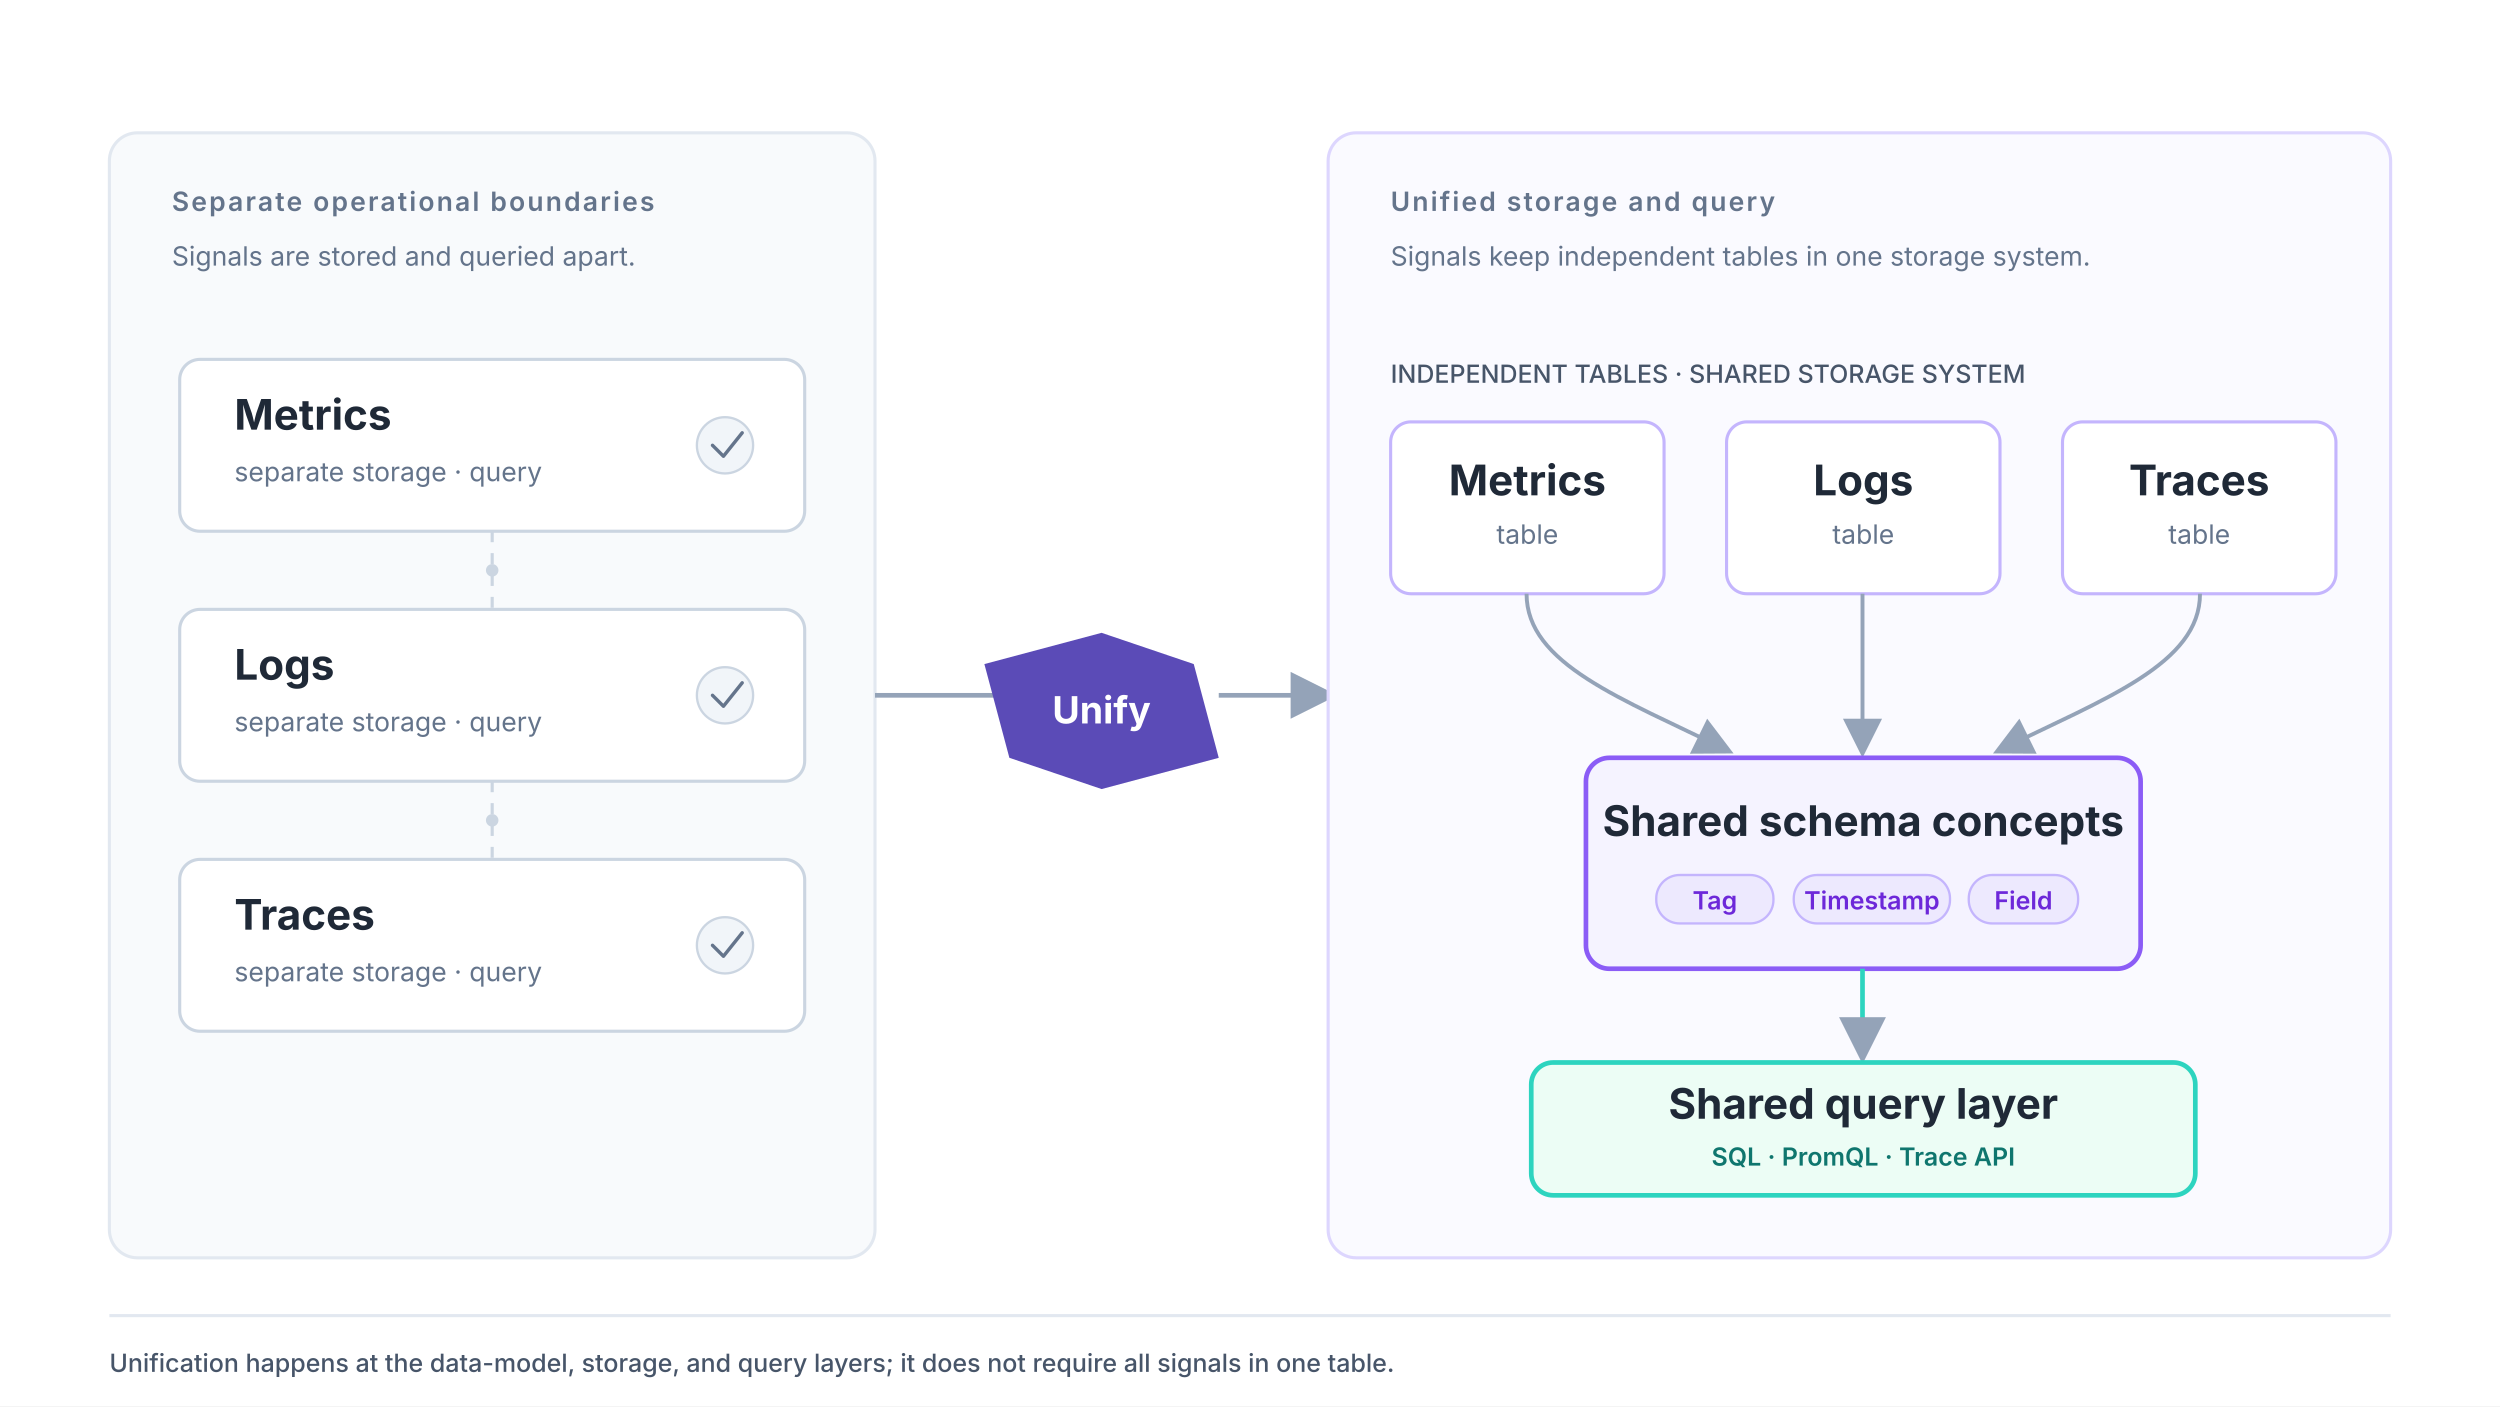
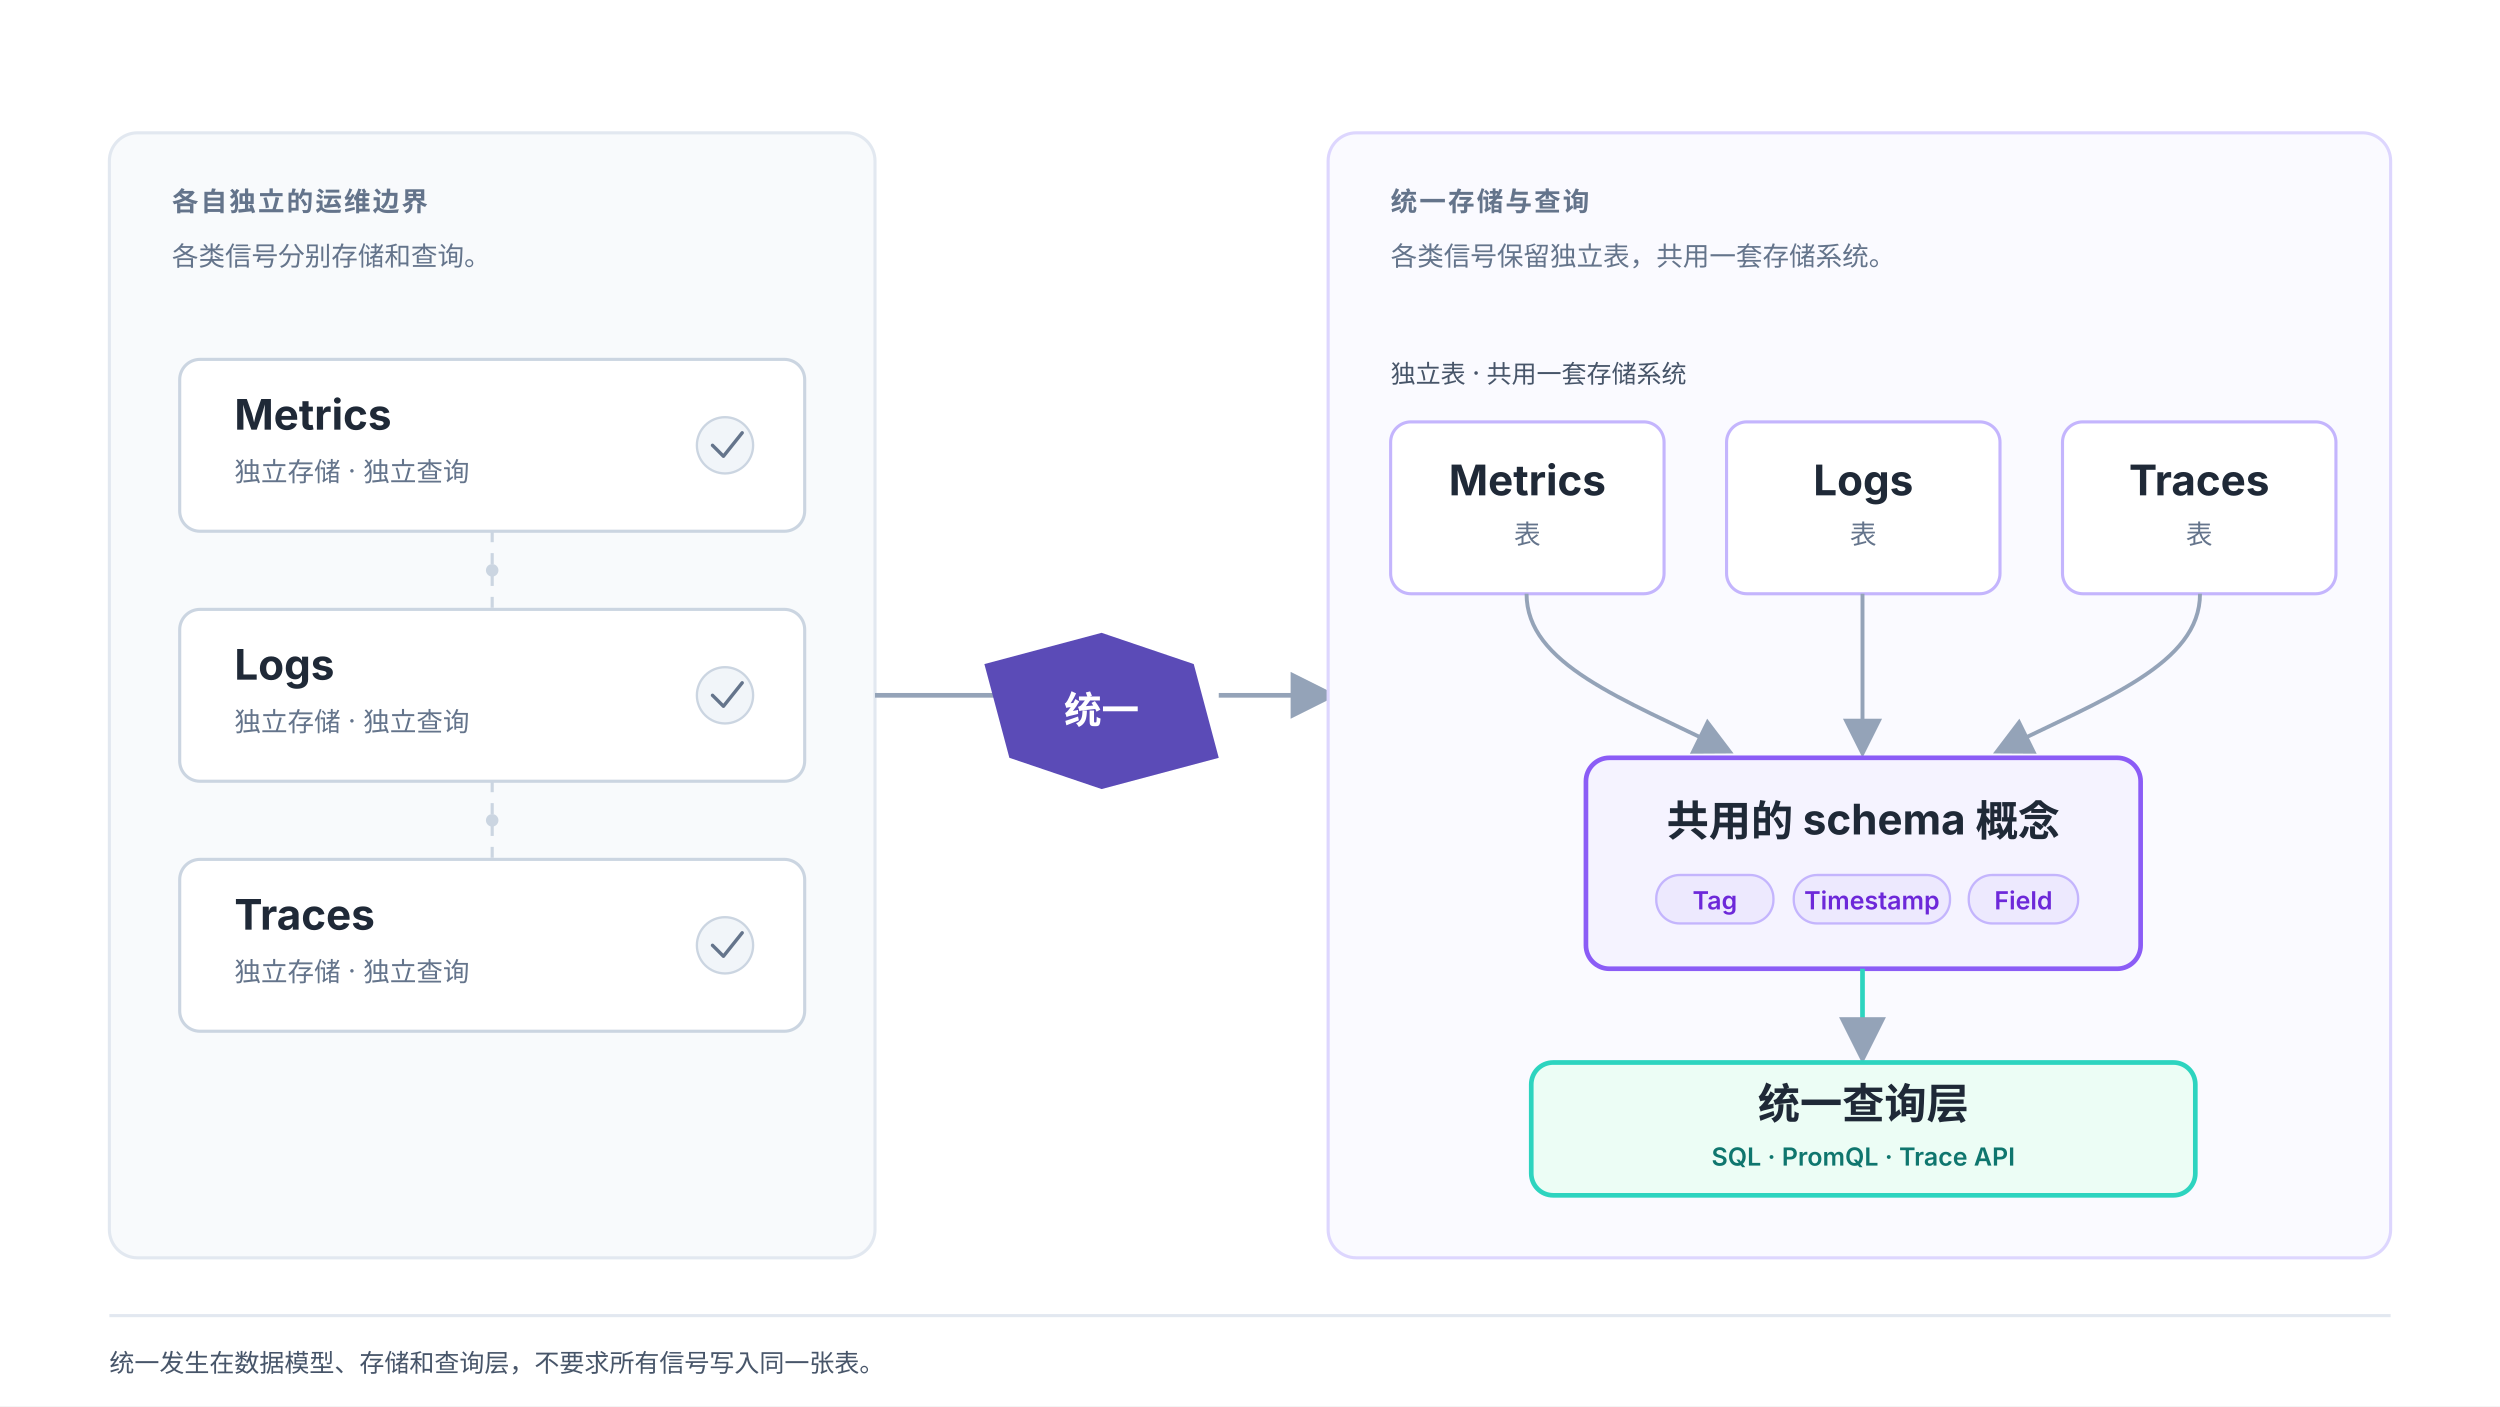
<svg xmlns="http://www.w3.org/2000/svg" width="1600" height="900" viewBox="0 0 1600 900" role="img" aria-labelledby="title desc">
  <defs>
    <marker id="arrow-slate" markerWidth="10" markerHeight="10" refX="8" refY="5" orient="auto" markerUnits="strokeWidth">
      <path d="M0,0 L10,5 L0,10 z" fill="#94A3B8" />
    </marker>
    <marker id="arrow-purple" markerWidth="10" markerHeight="10" refX="8" refY="5" orient="auto" markerUnits="strokeWidth">
      <path d="M0,0 L10,5 L0,10 z" fill="#5B4BB7" />
    </marker>
    <style>
-       .kicker { font: 600 17px Inter, ui-sans-serif, system-ui, -apple-system, BlinkMacSystemFont, "Segoe UI", sans-serif; letter-spacing: .08em; text-transform: uppercase; fill: #64748B; }
+       .kicker { font: 600 17px Inter, ui-sans-serif, system-ui, -apple-system, BlinkMacSystemFont, "Segoe UI", sans-serif; letter-spacing: .08em; fill: #64748B; }
      .title { font: 650 27px Inter, ui-sans-serif, system-ui, -apple-system, BlinkMacSystemFont, "Segoe UI", sans-serif; fill: #1F2937; }
      .subtitle { font: 400 17px Inter, ui-sans-serif, system-ui, -apple-system, BlinkMacSystemFont, "Segoe UI", sans-serif; fill: #64748B; }
      .small { font: 500 16px Inter, ui-sans-serif, system-ui, -apple-system, BlinkMacSystemFont, "Segoe UI", sans-serif; fill: #475569; }
      .pill { font: 600 16px Inter, ui-sans-serif, system-ui, -apple-system, BlinkMacSystemFont, "Segoe UI", sans-serif; fill: #6D28D9; }
      .teal { font: 600 16px Inter, ui-sans-serif, system-ui, -apple-system, BlinkMacSystemFont, "Segoe UI", sans-serif; fill: #0F766E; }
    </style>
  </defs>
  <rect width="1600" height="900" fill="#FFFFFF" />
  <rect x="70" y="85" width="490" height="720" rx="18" fill="#F8FAFC" stroke="#E2E8F0" stroke-width="2" />
-   <text x="110" y="135" class="kicker">Separate operational boundaries</text>
-   <text x="110" y="170" class="subtitle">Signals are stored and queried apart.</text>
+   <text x="110" y="135" class="kicker">各自独立的运维边界</text>
+   <text x="110" y="170" class="subtitle">各类信号分别存储和查询。</text>
  <rect x="115" y="230" width="400" height="110" rx="13" fill="#FFFFFF" stroke="#CBD5E1" stroke-width="2" />
  <text x="150" y="275" class="title">Metrics</text>
-   <text x="150" y="308" class="subtitle">separate storage · query</text>
+   <text x="150" y="308" class="subtitle">独立存储 · 独立查询</text>
  <circle cx="464" cy="285" r="18" fill="#F1F5F9" stroke="#CBD5E1" stroke-width="1.5" />
  <path d="M456 285 L463 292 L475 277" fill="none" stroke="#64748B" stroke-width="2.2" stroke-linecap="round" stroke-linejoin="round" />
  <line x1="315" y1="340" x2="315" y2="390" stroke="#CBD5E1" stroke-width="2" stroke-dasharray="7 7" />
  <circle cx="315" cy="365" r="4" fill="#CBD5E1" />
  <rect x="115" y="390" width="400" height="110" rx="13" fill="#FFFFFF" stroke="#CBD5E1" stroke-width="2" />
  <text x="150" y="435" class="title">Logs</text>
-   <text x="150" y="468" class="subtitle">separate storage · query</text>
+   <text x="150" y="468" class="subtitle">独立存储 · 独立查询</text>
  <circle cx="464" cy="445" r="18" fill="#F1F5F9" stroke="#CBD5E1" stroke-width="1.5" />
  <path d="M456 445 L463 452 L475 437" fill="none" stroke="#64748B" stroke-width="2.2" stroke-linecap="round" stroke-linejoin="round" />
  <line x1="315" y1="500" x2="315" y2="550" stroke="#CBD5E1" stroke-width="2" stroke-dasharray="7 7" />
  <circle cx="315" cy="525" r="4" fill="#CBD5E1" />
  <rect x="115" y="550" width="400" height="110" rx="13" fill="#FFFFFF" stroke="#CBD5E1" stroke-width="2" />
  <text x="150" y="595" class="title">Traces</text>
-   <text x="150" y="628" class="subtitle">separate storage · query</text>
+   <text x="150" y="628" class="subtitle">独立存储 · 独立查询</text>
  <circle cx="464" cy="605" r="18" fill="#F1F5F9" stroke="#CBD5E1" stroke-width="1.5" />
  <path d="M456 605 L463 612 L475 597" fill="none" stroke="#64748B" stroke-width="2.2" stroke-linecap="round" stroke-linejoin="round" />
  <path d="M560 445 L678 445" fill="none" stroke="#94A3B8" stroke-width="3" marker-end="url(#arrow-slate)" />
  <polygon points="705,405 764,425 780,485 705,505 646,485 630,425" fill="#5B4BB7" />
-   <text x="705" y="463" text-anchor="middle" style="font:650 24px Inter,ui-sans-serif,system-ui,sans-serif;fill:#FFFFFF">Unify</text>
+   <text x="705" y="463" text-anchor="middle" style="font:650 24px Inter,ui-sans-serif,system-ui,sans-serif;fill:#FFFFFF">统一</text>
  <path d="M780 445 L850 445" fill="none" stroke="#94A3B8" stroke-width="3" marker-end="url(#arrow-slate)" />
  <rect x="850" y="85" width="680" height="720" rx="18" fill="#FAFAFF" stroke="#DDD6FE" stroke-width="2" />
-   <text x="890" y="135" class="kicker">Unified storage and query</text>
-   <text x="890" y="170" class="subtitle">Signals keep independent tables in one storage system.</text>
-   <text x="890" y="245" class="small">INDEPENDENT TABLES · SHARED STORAGE SYSTEM</text>
+   <text x="890" y="135" class="kicker">统一存储与查询</text>
+   <text x="890" y="170" class="subtitle">各类信号保留独立表，共用一套存储系统。</text>
+   <text x="890" y="245" class="small">独立表 · 共用一套存储系统</text>
  <rect x="890" y="270" width="175" height="110" rx="13" fill="#FFFFFF" stroke="#C4B5FD" stroke-width="2" />
  <text x="977.5" y="317" text-anchor="middle" class="title">Metrics</text>
-   <text x="977.5" y="348" text-anchor="middle" class="subtitle">table</text>
+   <text x="977.5" y="348" text-anchor="middle" class="subtitle">表</text>
  <rect x="1105" y="270" width="175" height="110" rx="13" fill="#FFFFFF" stroke="#C4B5FD" stroke-width="2" />
  <text x="1192.5" y="317" text-anchor="middle" class="title">Logs</text>
-   <text x="1192.5" y="348" text-anchor="middle" class="subtitle">table</text>
+   <text x="1192.5" y="348" text-anchor="middle" class="subtitle">表</text>
  <rect x="1320" y="270" width="175" height="110" rx="13" fill="#FFFFFF" stroke="#C4B5FD" stroke-width="2" />
  <text x="1407.5" y="317" text-anchor="middle" class="title">Traces</text>
-   <text x="1407.5" y="348" text-anchor="middle" class="subtitle">table</text>
+   <text x="1407.5" y="348" text-anchor="middle" class="subtitle">表</text>
  <path d="M977 380 C977 425, 1038 447, 1105 480" fill="none" stroke="#94A3B8" stroke-width="2.5" marker-end="url(#arrow-slate)" />
  <path d="M1192 380 L1192 480" fill="none" stroke="#94A3B8" stroke-width="2.5" marker-end="url(#arrow-slate)" />
  <path d="M1408 380 C1408 425, 1347 447, 1280 480" fill="none" stroke="#94A3B8" stroke-width="2.5" marker-end="url(#arrow-slate)" />
  <rect x="1015" y="485" width="355" height="135" rx="15" fill="#F5F3FF" stroke="#8B5CF6" stroke-width="3" />
-   <text x="1192.5" y="535" text-anchor="middle" class="title">Shared schema concepts</text>
+   <text x="1192.5" y="535" text-anchor="middle" class="title">共用的 schema 概念</text>
  <g fill="#EDE9FE" stroke="#C4B5FD" stroke-width="1.5">
    <rect x="1060" y="560" width="75" height="31" rx="15" />
    <rect x="1148" y="560" width="100" height="31" rx="15" />
    <rect x="1260" y="560" width="70" height="31" rx="15" />
  </g>
  <text x="1097.5" y="582" text-anchor="middle" class="pill">Tag</text>
  <text x="1198" y="582" text-anchor="middle" class="pill">Timestamp</text>
  <text x="1295" y="582" text-anchor="middle" class="pill">Field</text>
  <path d="M1192 620 L1192 675" fill="none" stroke="#2DD4BF" stroke-width="3" marker-end="url(#arrow-slate)" />
  <rect x="980" y="680" width="425" height="85" rx="14" fill="#ECFDF5" stroke="#2DD4BF" stroke-width="3" />
-   <text x="1192.5" y="716" text-anchor="middle" class="title">Shared query layer</text>
+   <text x="1192.5" y="716" text-anchor="middle" class="title">统一查询层</text>
  <text x="1192.5" y="746" text-anchor="middle" class="teal">SQL · PromQL · Trace API</text>
  <line x1="70" y1="842" x2="1530" y2="842" stroke="#E2E8F0" stroke-width="2" />
-   <text x="70" y="878" class="small">Unification happens at the data-model, storage, and query layers; it does not require all signals in one table.</text>
+   <text x="70" y="878" class="small">统一发生在数据模型、存储和查询层，不要求所有信号写入同一张表。</text>
</svg>
